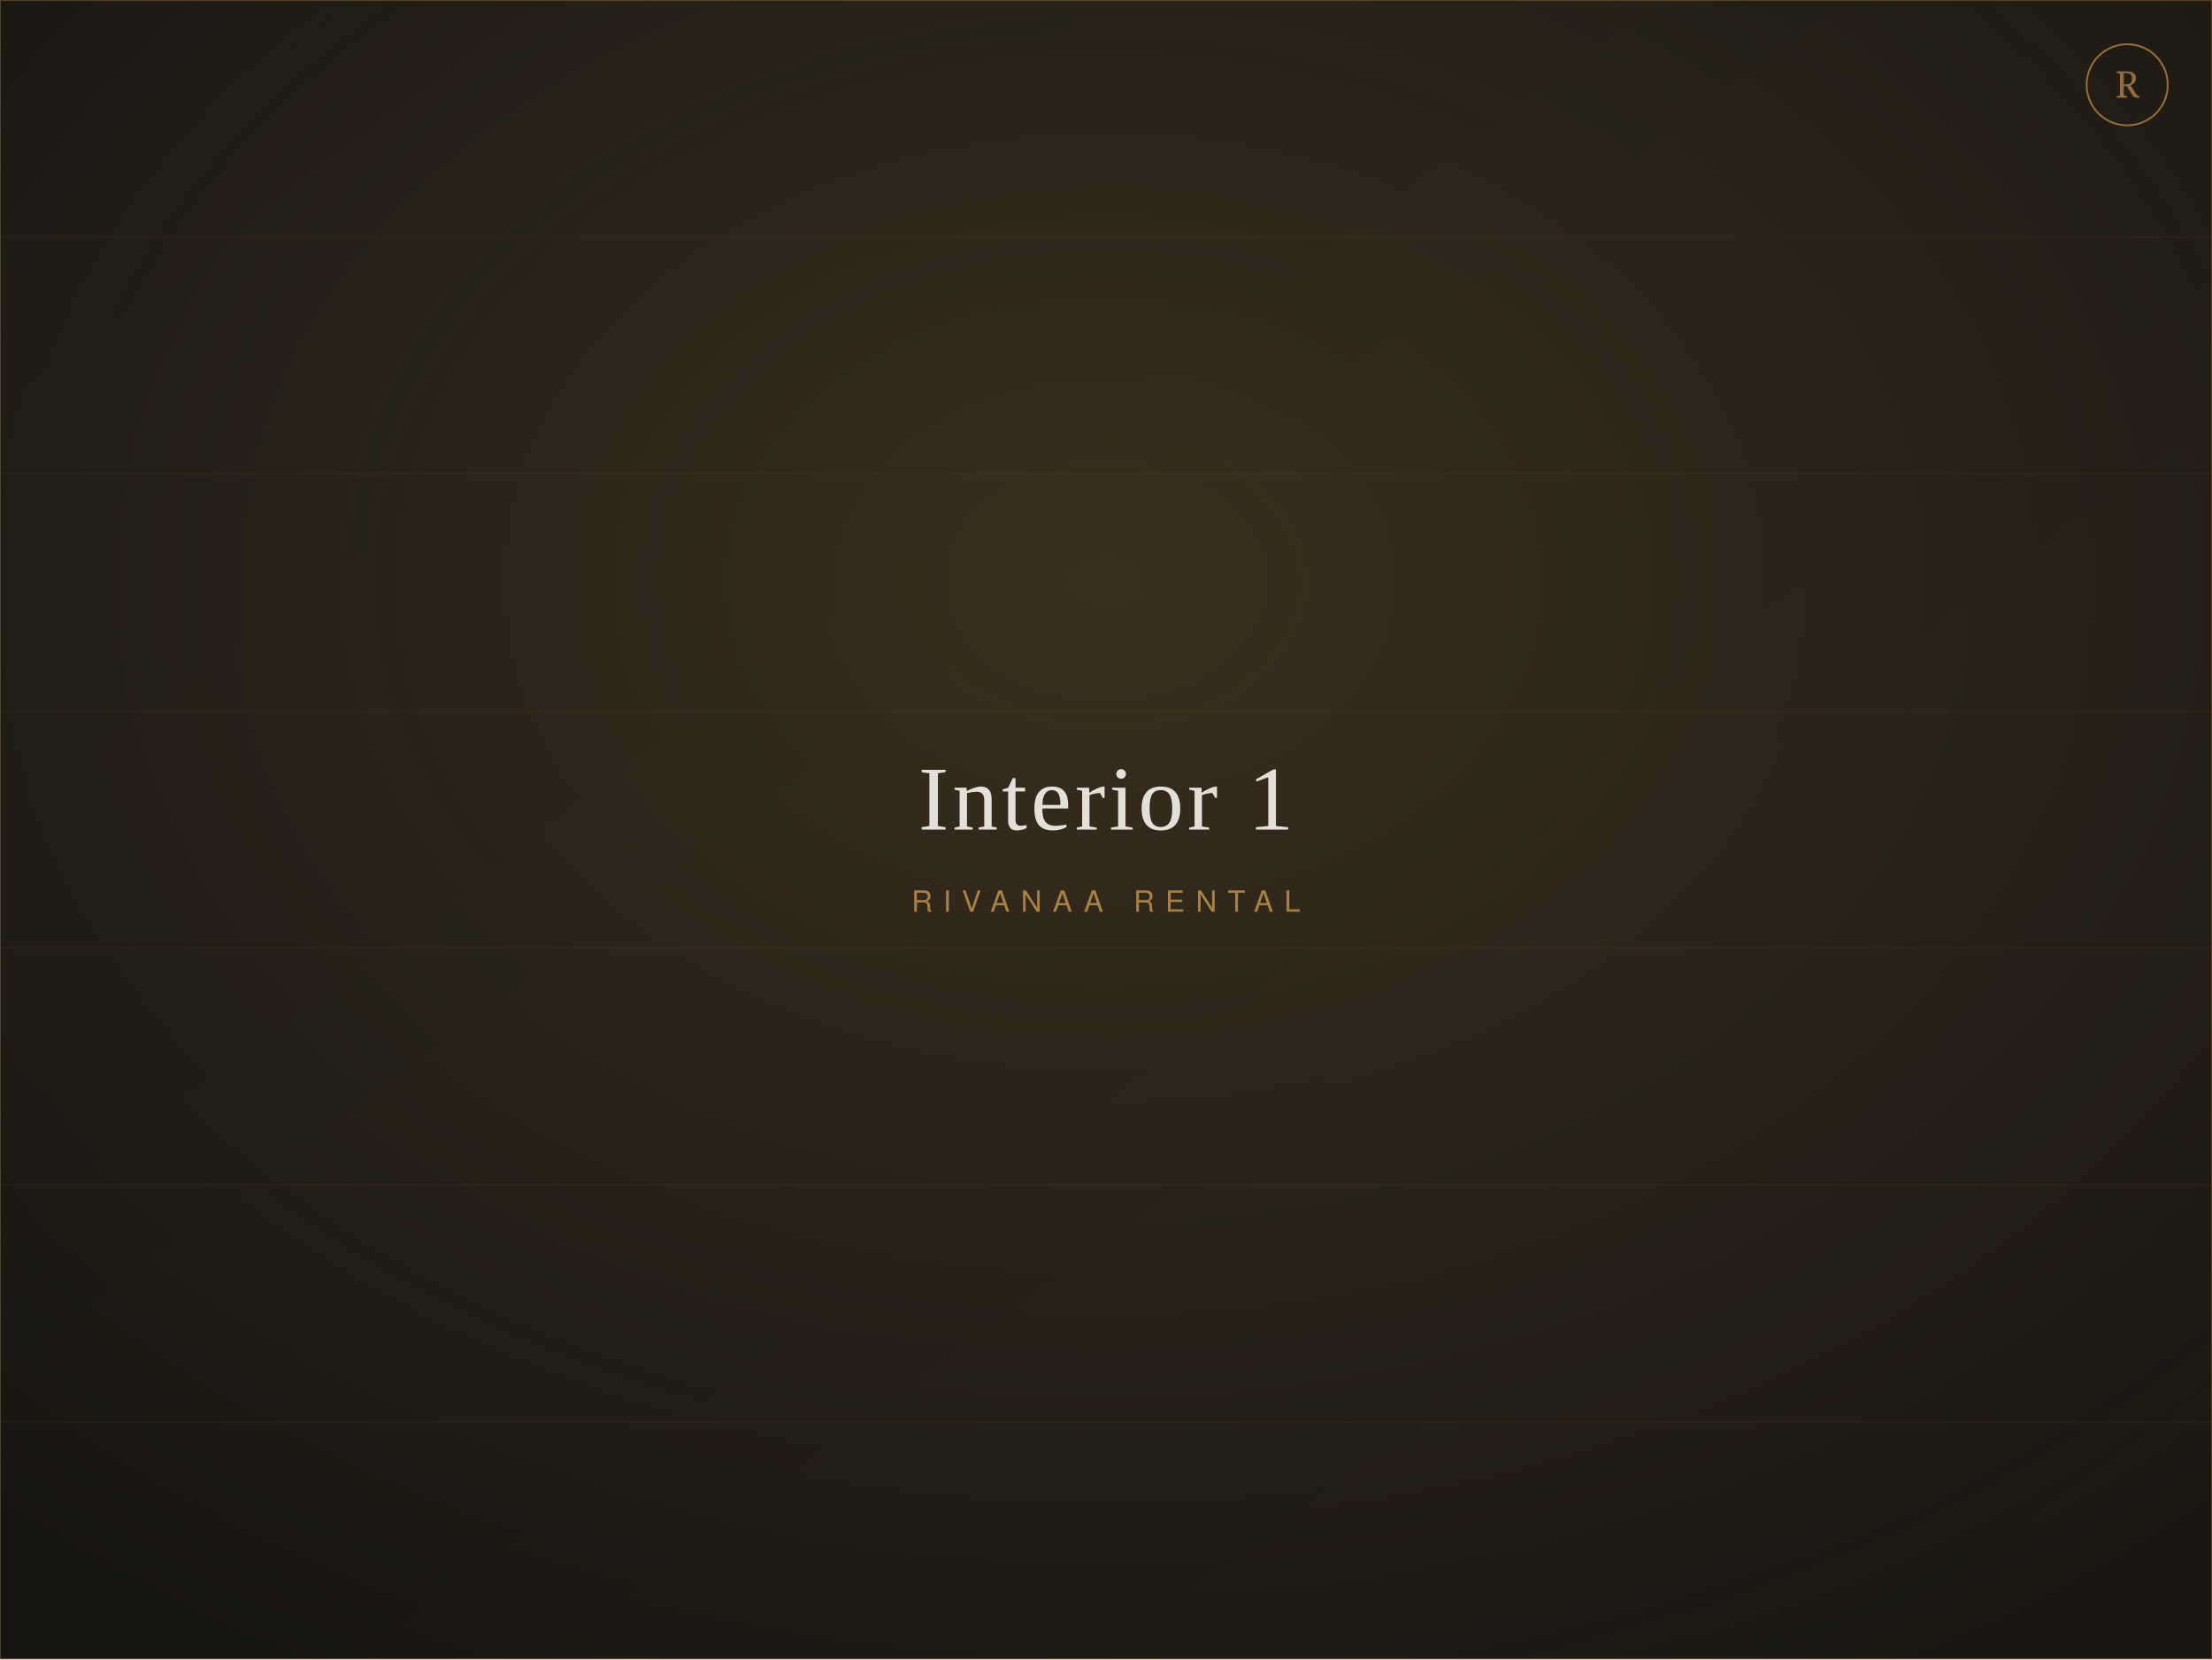
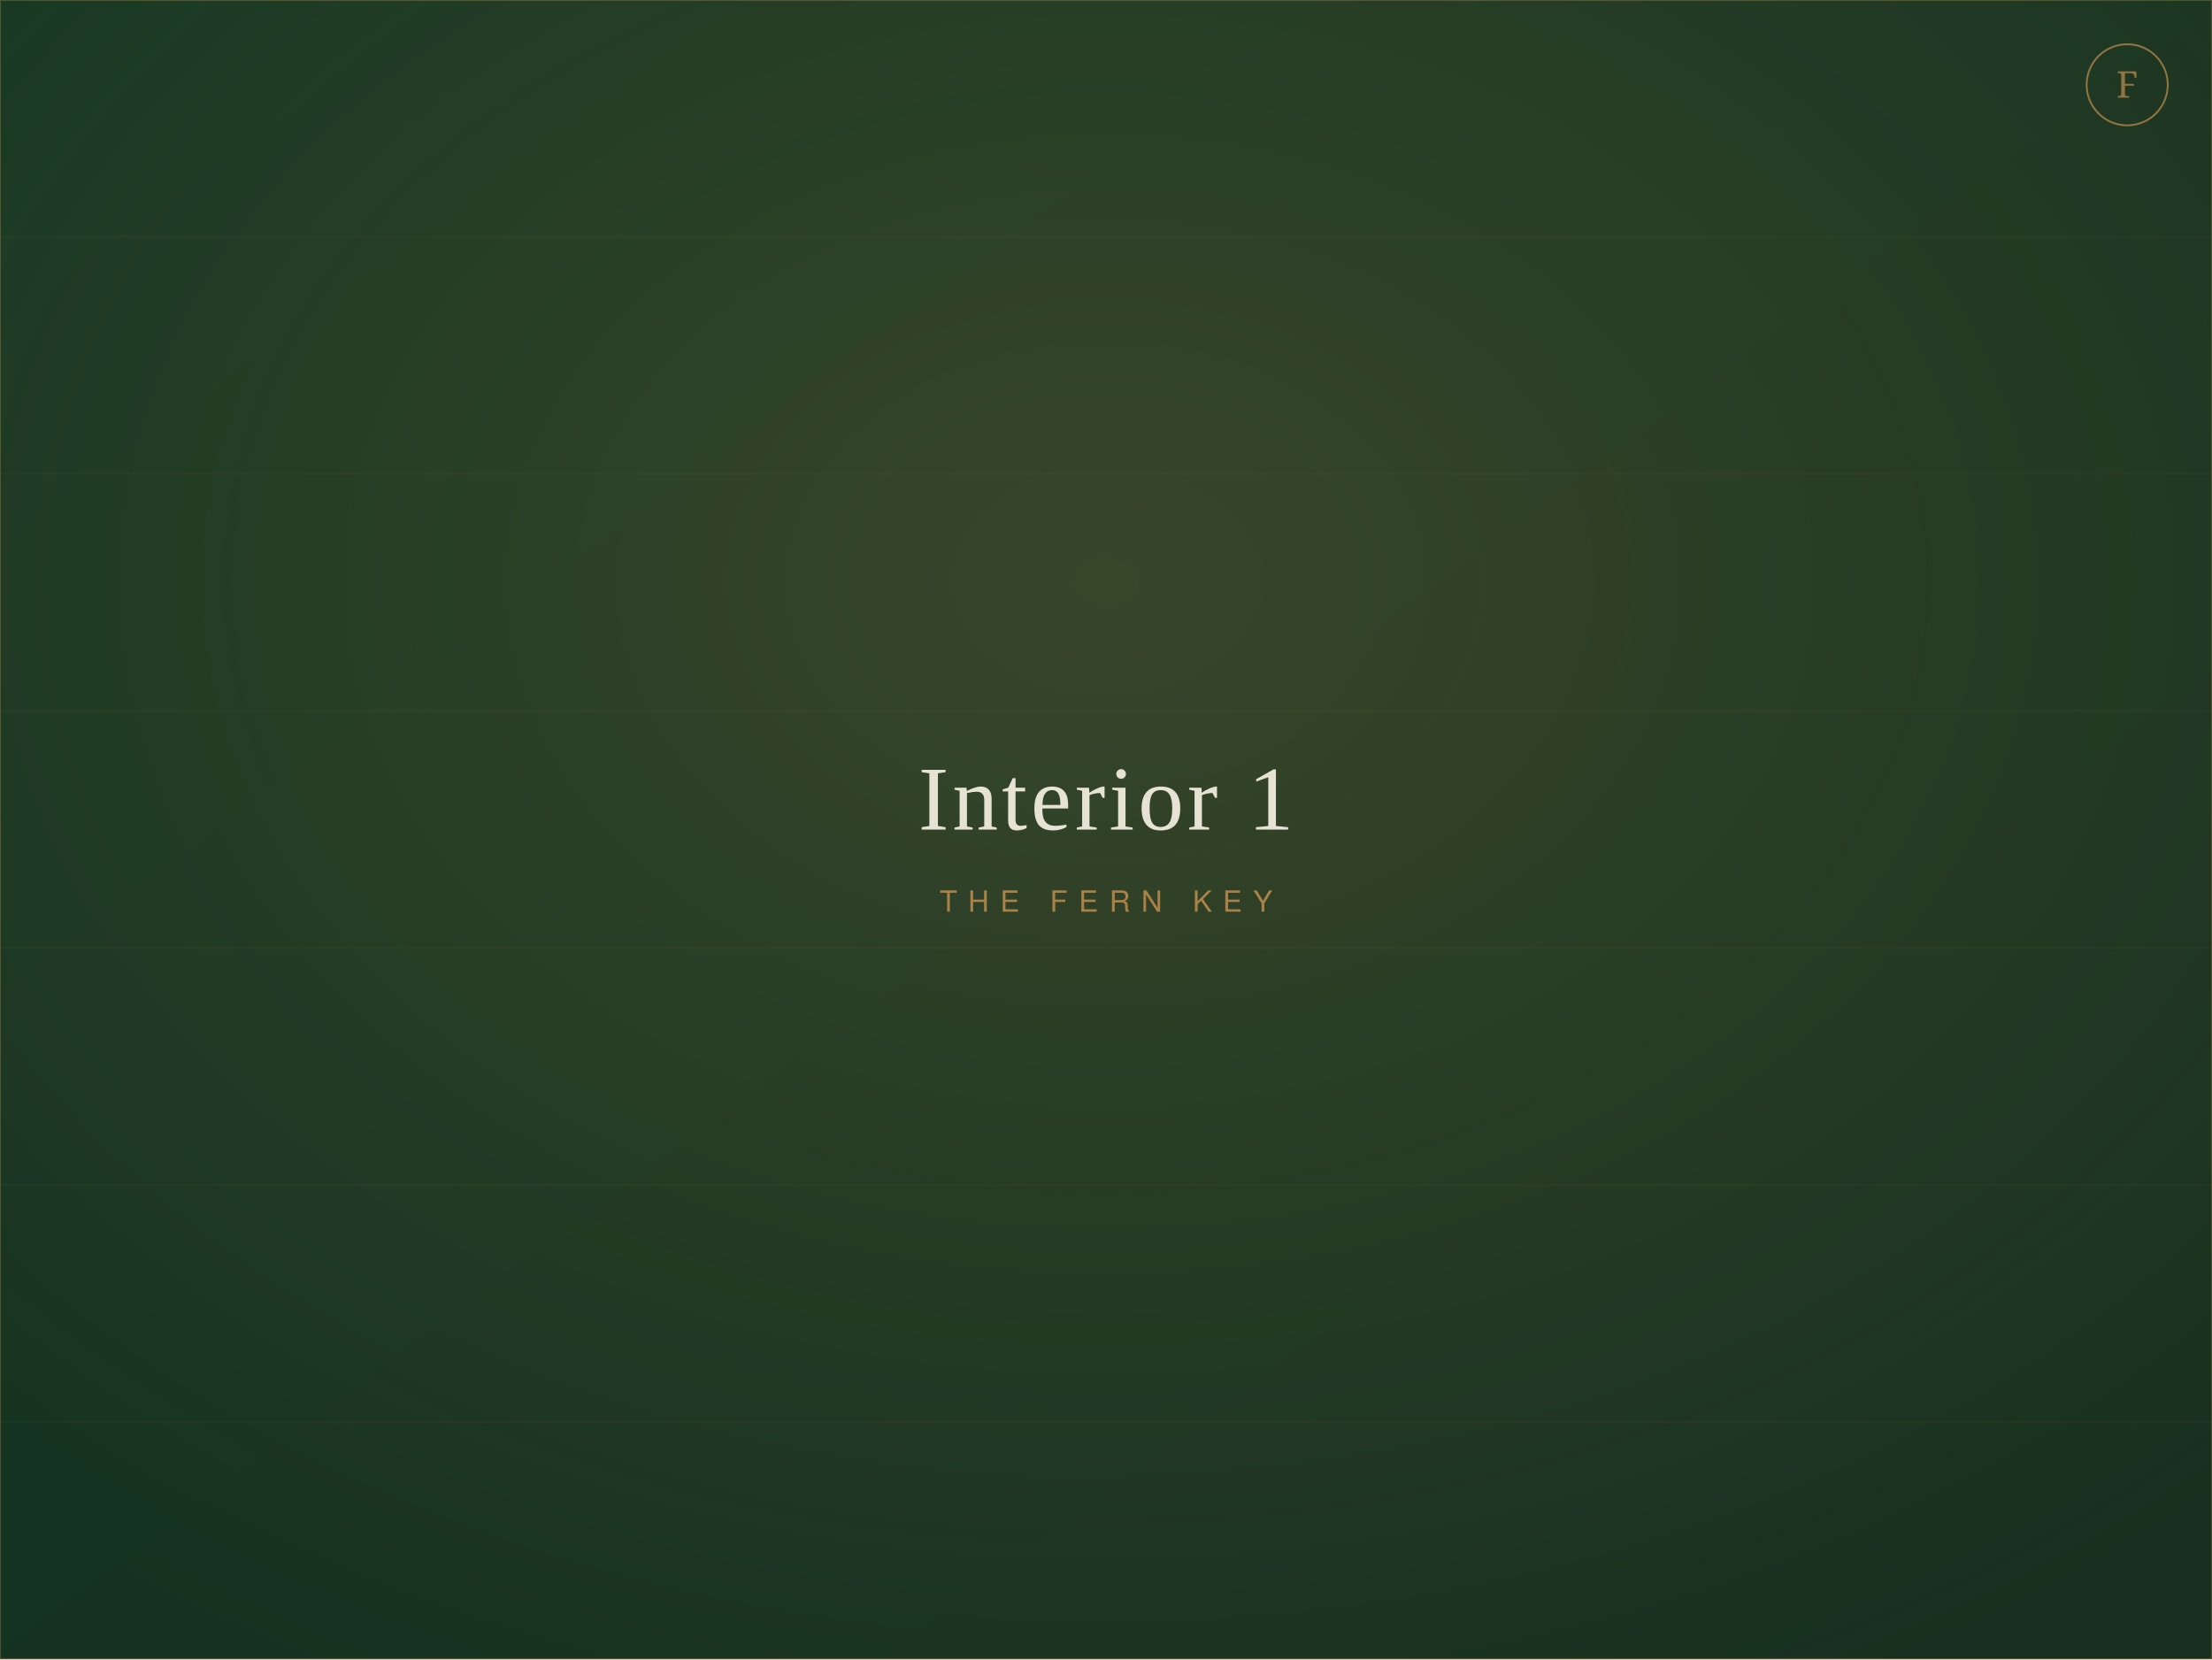
<svg xmlns="http://www.w3.org/2000/svg" width="1200" height="900" viewBox="0 0 1200 900">
  <defs>
    <linearGradient id="grad-interior-1" x1="0%" y1="0%" x2="100%" y2="100%">
-       <stop offset="0%" stop-color="#141312" />
-       <stop offset="100%" stop-color="#1a1712" />
+       <stop offset="0%" stop-color="#123522" />
+       <stop offset="100%" stop-color="#17301f" />
    </linearGradient>
    <radialGradient id="glow-interior-1" cx="50%" cy="35%" r="75%">
      <stop offset="0%" stop-color="#b78a4a" stop-opacity="0.22" />
      <stop offset="100%" stop-color="#b78a4a" stop-opacity="0" />
    </radialGradient>
  </defs>
  <rect width="1200" height="900" fill="url(#grad-interior-1)" />
  <rect width="1200" height="900" fill="url(#glow-interior-1)" />
  <line x1="0" y1="128.571" x2="1200" y2="128.571" stroke="#b78a4a" stroke-opacity="0.05" stroke-width="1" />
  <line x1="0" y1="257.143" x2="1200" y2="257.143" stroke="#b78a4a" stroke-opacity="0.05" stroke-width="1" />
  <line x1="0" y1="385.714" x2="1200" y2="385.714" stroke="#b78a4a" stroke-opacity="0.05" stroke-width="1" />
  <line x1="0" y1="514.286" x2="1200" y2="514.286" stroke="#b78a4a" stroke-opacity="0.05" stroke-width="1" />
  <line x1="0" y1="642.857" x2="1200" y2="642.857" stroke="#b78a4a" stroke-opacity="0.05" stroke-width="1" />
  <line x1="0" y1="771.429" x2="1200" y2="771.429" stroke="#b78a4a" stroke-opacity="0.05" stroke-width="1" />
  <rect x="0" y="0" width="1200" height="900" fill="none" stroke="#b78a4a" stroke-opacity="0.35" stroke-width="1" />
  <g opacity="0.9" font-family="Georgia, 'Times New Roman', serif" text-anchor="middle">
-     <text x="600" y="450" fill="#f7f3ec" font-size="49.5" letter-spacing="2">Interior 1</text>
-     <text x="600" y="494.55" fill="#b78a4a" font-family="Helvetica, Arial, sans-serif" font-size="15.84" letter-spacing="6">RIVANAA RENTAL</text>
+     <text x="600" y="450" fill="#faf4e7" font-size="49.5" letter-spacing="2">Interior 1</text>
+     <text x="600" y="494.55" fill="#b78a4a" font-family="Helvetica, Arial, sans-serif" font-size="15.84" letter-spacing="6">THE FERN KEY</text>
  </g>
  <g opacity="0.75">
    <circle cx="1154" cy="46" r="22" fill="none" stroke="#b78a4a" stroke-width="1" />
-     <text x="1154" y="53" fill="#b78a4a" font-family="Georgia, serif" font-size="20" text-anchor="middle">R</text>
+     <text x="1154" y="53" fill="#b78a4a" font-family="Georgia, serif" font-size="20" text-anchor="middle">F</text>
  </g>
</svg>
